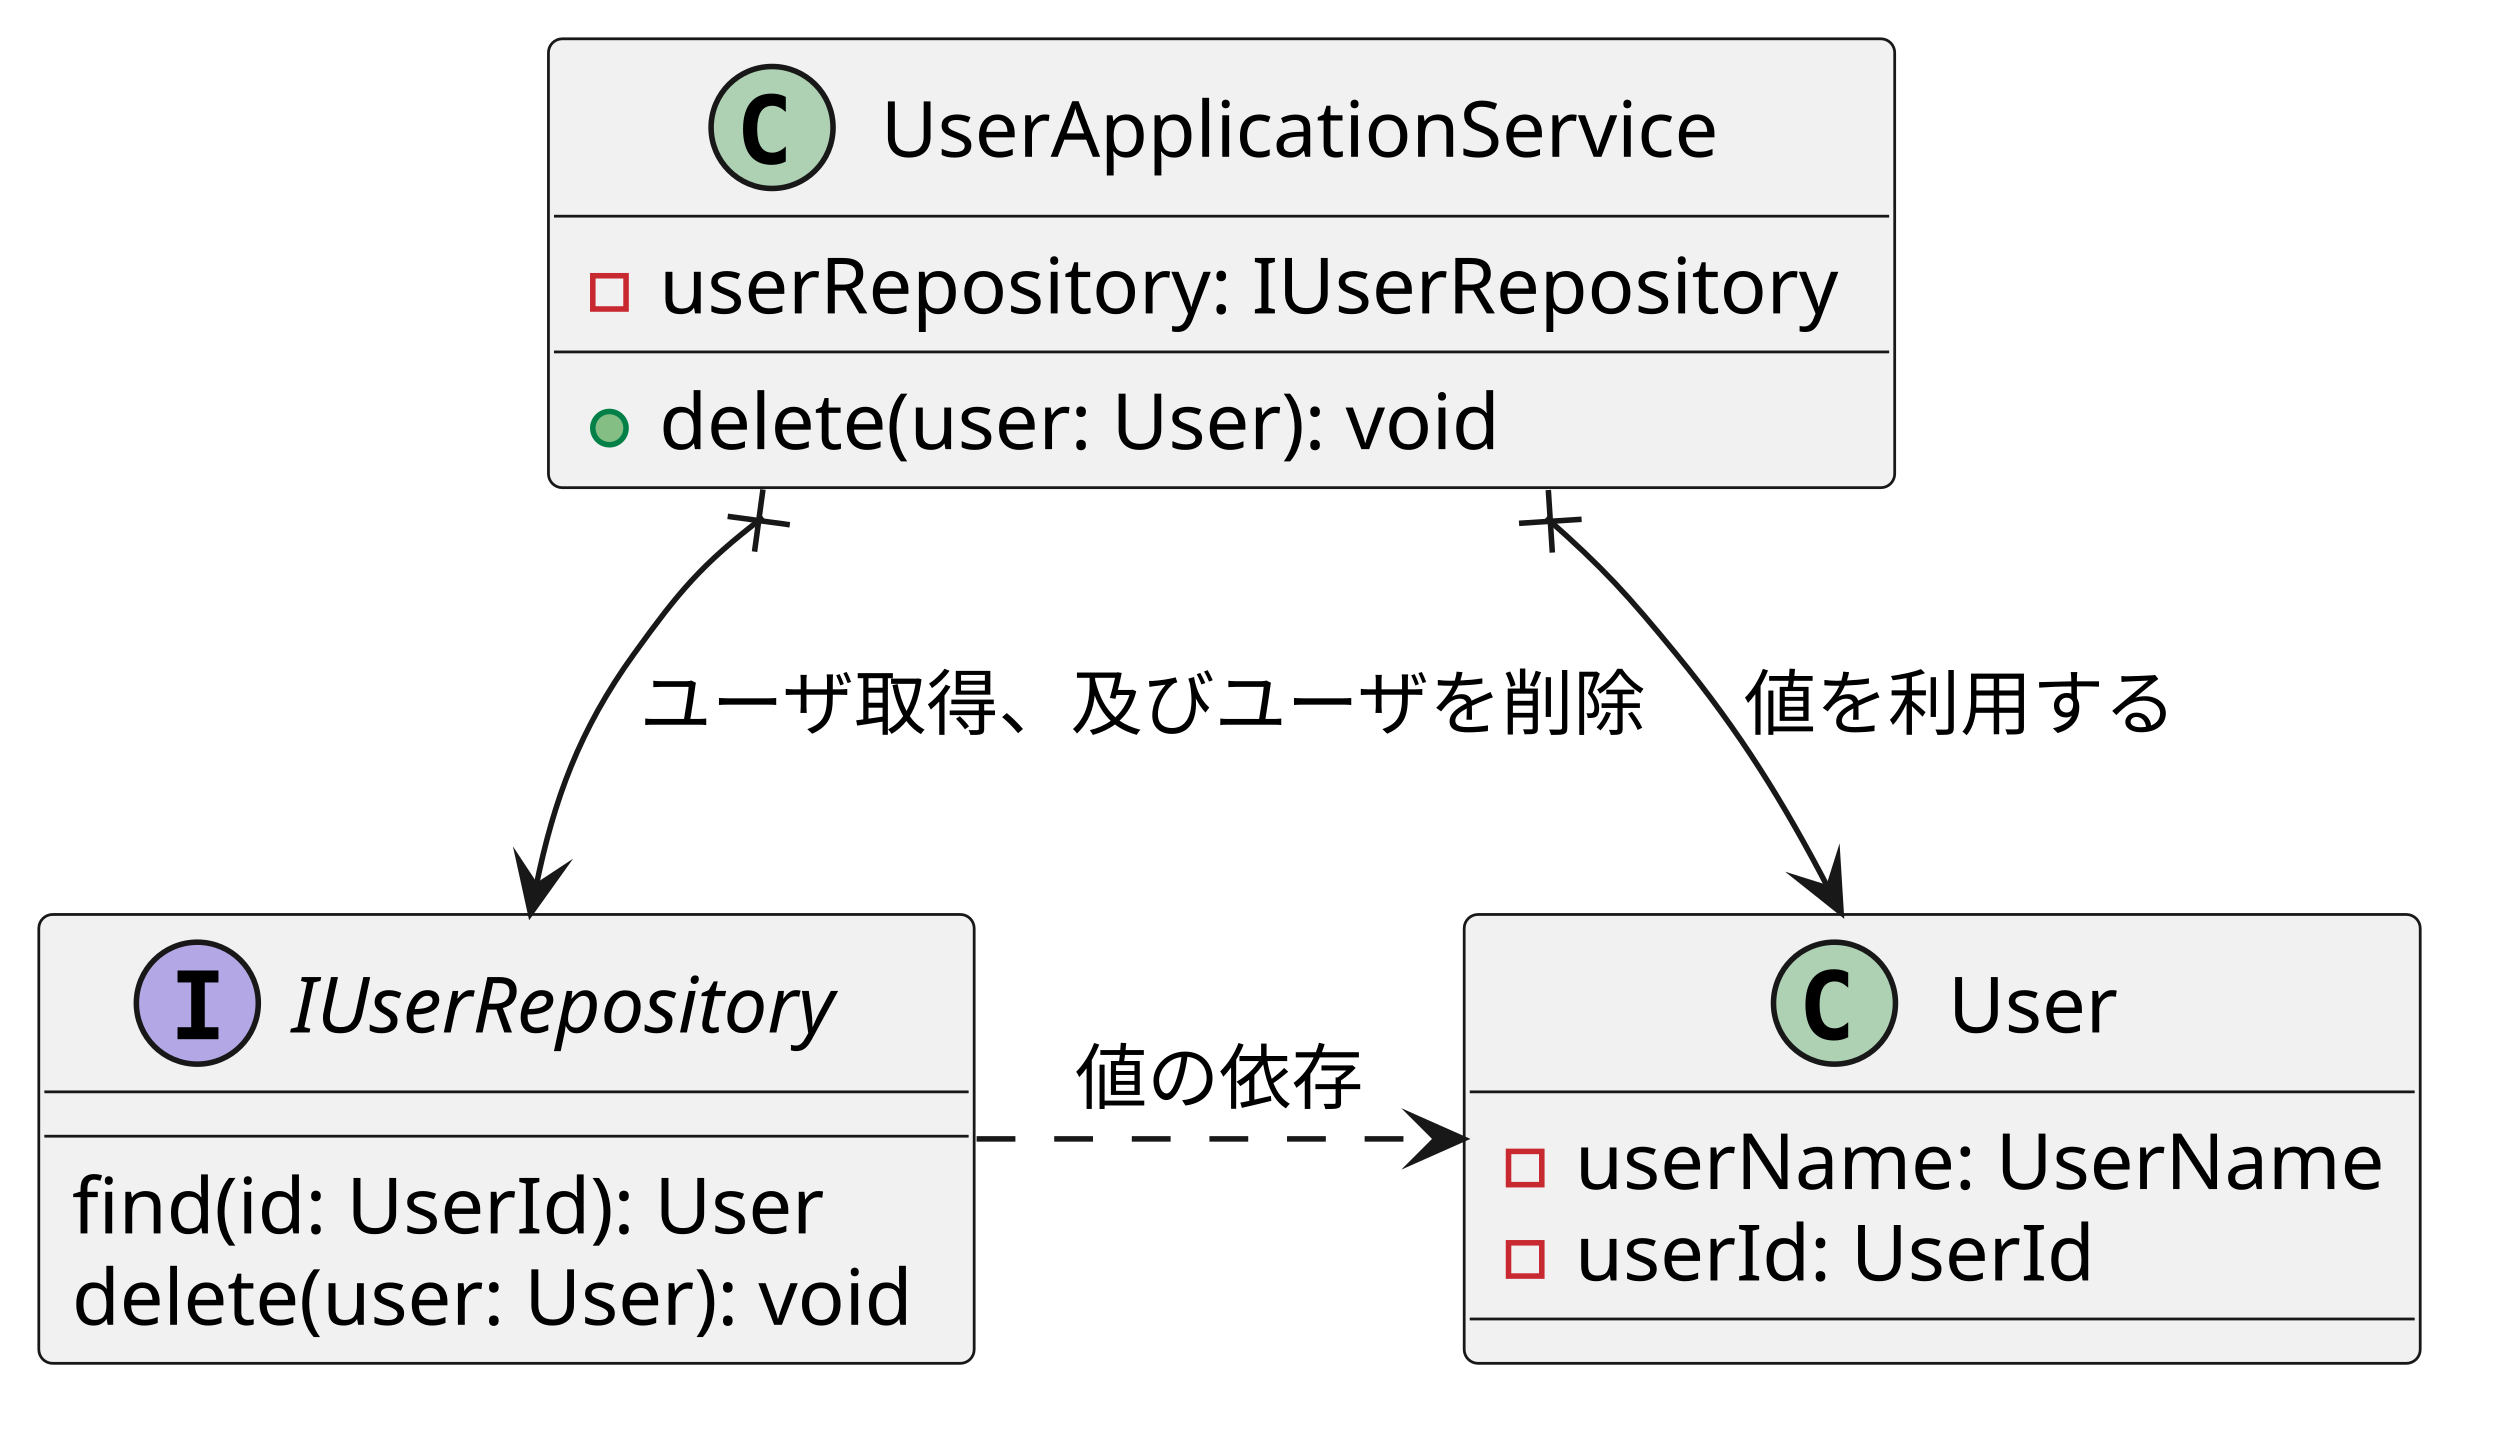
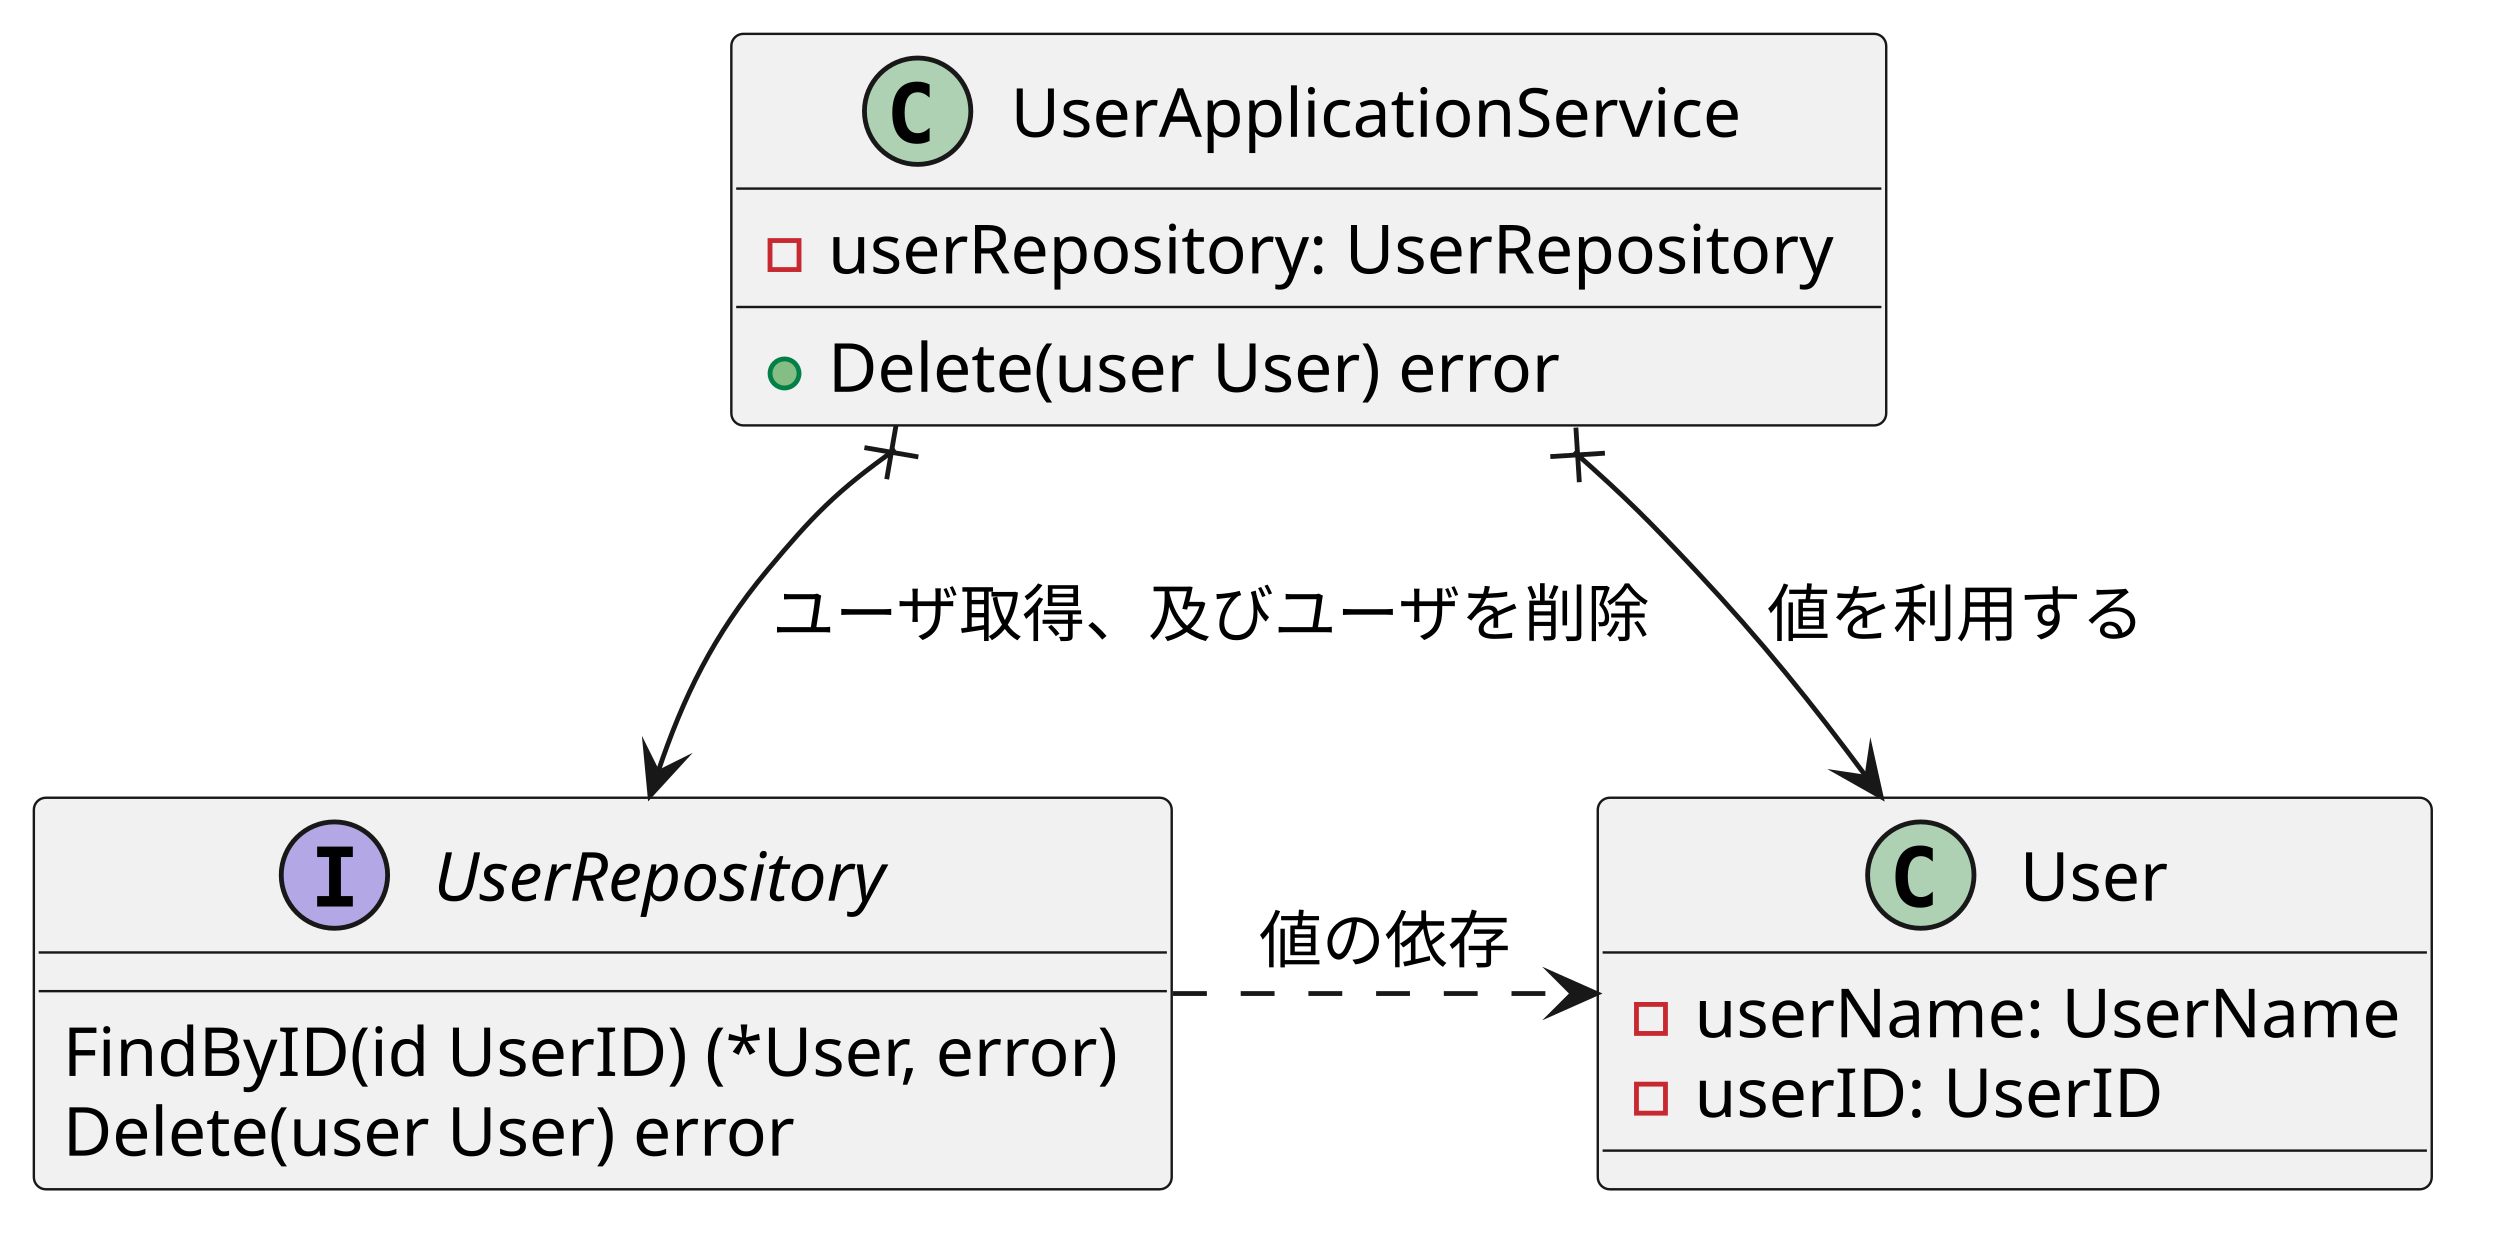
- <svg xmlns="http://www.w3.org/2000/svg" version="1.1" data-diagram-type="CLASS" style="width:451px;height:260px;background:#FFFFFF;" width="451px" height="260px" viewBox="0 0 451 260" zoomAndPan="magnify" preserveAspectRatio="none" contentStyleType="text/css">
+ <svg xmlns="http://www.w3.org/2000/svg" version="1.1" data-diagram-type="CLASS" style="width:517px;height:260px;background:#FFFFFF;" width="517px" height="260px" viewBox="0 0 517 260" zoomAndPan="magnify" preserveAspectRatio="none" contentStyleType="text/css">
  <defs />
  <g font-family="sans-serif" lengthAdjust="spacing">
    <g class="entity" data-qualified-name="UserApplicationService" id="ent0001" data-source-line="1">
-       <rect x="98.94" y="7" width="242.863" height="80.977" fill="#F1F1F1" style="stroke:#181818;stroke-width:0.5;" rx="2.5" ry="2.5" />
-       <ellipse cx="139.282" cy="23" rx="11" ry="11" fill="#ADD1B2" style="stroke:#181818;stroke-width:1;" />
-       <path d="M141.756,29.143 Q141.174,29.442 140.535,29.591 Q139.896,29.741 139.191,29.741 Q136.684,29.741 135.364,28.089 Q134.044,26.437 134.044,23.316 Q134.044,20.187 135.364,18.535 Q136.684,16.883 139.191,16.883 Q139.896,16.883 140.544,17.032 Q141.191,17.182 141.756,17.48 L141.756,20.203 Q141.125,19.622 140.531,19.352 Q139.938,19.083 139.307,19.083 Q137.962,19.083 137.277,20.149 Q136.592,21.216 136.592,23.316 Q136.592,25.408 137.277,26.474 Q137.962,27.541 139.307,27.541 Q139.938,27.541 140.531,27.271 Q141.125,27.001 141.756,26.42 Z " fill="#000" />
-       <text x="158.914" y="28.291" fill="#000" font-size="14" textLength="154.547">UserApplicationService</text>
-       <line x1="99.94" y1="39" x2="340.803" y2="39" style="stroke:#181818;stroke-width:0.5;" />
+       <rect x="151.24" y="7" width="238.83" height="80.977" fill="#F1F1F1" style="stroke:#181818;stroke-width:0.5;" rx="2.5" ry="2.5" />
+       <ellipse cx="189.767" cy="23" rx="11" ry="11" fill="#ADD1B2" style="stroke:#181818;stroke-width:1;" />
+       <path d="M192.241,29.143 Q191.66,29.442 191.02,29.591 Q190.381,29.741 189.676,29.741 Q187.169,29.741 185.849,28.089 Q184.529,26.437 184.529,23.316 Q184.529,20.187 185.849,18.535 Q187.169,16.883 189.676,16.883 Q190.381,16.883 191.029,17.032 Q191.676,17.182 192.241,17.48 L192.241,20.203 Q191.61,19.622 191.016,19.352 Q190.423,19.083 189.792,19.083 Q188.447,19.083 187.762,20.149 Q187.078,21.216 187.078,23.316 Q187.078,25.408 187.762,26.474 Q188.447,27.541 189.792,27.541 Q190.423,27.541 191.016,27.271 Q191.61,27.001 192.241,26.42 Z " fill="#000" />
+       <text x="208.996" y="28.291" fill="#000" font-size="14" textLength="154.547">UserApplicationService</text>
+       <line x1="152.24" y1="39" x2="389.07" y2="39" style="stroke:#181818;stroke-width:0.5;" />
      <g data-visibility-modifier="PRIVATE_FIELD">
-         <rect x="106.94" y="49.744" width="6" height="6" fill="none" style="stroke:#C82930;stroke-width:1;" />
+         <rect x="159.24" y="49.744" width="6" height="6" fill="none" style="stroke:#C82930;stroke-width:1;" />
      </g>
-       <text x="118.94" y="56.535" fill="#000" font-size="14" textLength="216.863">userRepository: IUserRepository</text>
-       <line x1="99.94" y1="63.488" x2="340.803" y2="63.488" style="stroke:#181818;stroke-width:0.5;" />
+       <text x="171.24" y="56.535" fill="#000" font-size="14" textLength="212.83">userRepository: UserRepository</text>
+       <line x1="152.24" y1="63.488" x2="389.07" y2="63.488" style="stroke:#181818;stroke-width:0.5;" />
      <g data-visibility-modifier="PUBLIC_METHOD">
-         <ellipse cx="109.94" cy="77.232" rx="3" ry="3" fill="#84BE84" style="stroke:#038048;stroke-width:1;" />
+         <ellipse cx="162.24" cy="77.232" rx="3" ry="3" fill="#84BE84" style="stroke:#038048;stroke-width:1;" />
      </g>
-       <text x="118.94" y="81.023" fill="#000" font-size="14" textLength="156.741">delete(user: User): void</text>
+       <text x="171.24" y="81.023" fill="#000" font-size="14" textLength="154.438">Delete(user User) error</text>
    </g>
    <g class="entity" data-qualified-name="User" id="ent0002" data-source-line="1">
-       <rect x="264.14" y="164.97" width="172.467" height="80.977" fill="#F1F1F1" style="stroke:#181818;stroke-width:0.5;" rx="2.5" ry="2.5" />
-       <ellipse cx="330.941" cy="180.97" rx="11" ry="11" fill="#ADD1B2" style="stroke:#181818;stroke-width:1;" />
-       <path d="M333.414,187.113 Q332.833,187.412 332.194,187.561 Q331.555,187.711 330.849,187.711 Q328.342,187.711 327.022,186.059 Q325.703,184.407 325.703,181.286 Q325.703,178.157 327.022,176.505 Q328.342,174.853 330.849,174.853 Q331.555,174.853 332.202,175.002 Q332.849,175.152 333.414,175.45 L333.414,178.173 Q332.783,177.592 332.19,177.322 Q331.596,177.053 330.965,177.053 Q329.62,177.053 328.936,178.119 Q328.251,179.186 328.251,181.286 Q328.251,183.378 328.936,184.444 Q329.62,185.511 330.965,185.511 Q331.596,185.511 332.19,185.241 Q332.783,184.971 333.414,184.39 Z " fill="#000" />
-       <text x="351.441" y="186.261" fill="#000" font-size="14" textLength="30.365">User</text>
-       <line x1="265.14" y1="196.97" x2="435.607" y2="196.97" style="stroke:#181818;stroke-width:0.5;" />
+       <rect x="330.42" y="164.97" width="172.467" height="80.977" fill="#F1F1F1" style="stroke:#181818;stroke-width:0.5;" rx="2.5" ry="2.5" />
+       <ellipse cx="397.221" cy="180.97" rx="11" ry="11" fill="#ADD1B2" style="stroke:#181818;stroke-width:1;" />
+       <path d="M399.694,187.113 Q399.113,187.412 398.474,187.561 Q397.835,187.711 397.129,187.711 Q394.622,187.711 393.302,186.059 Q391.983,184.407 391.983,181.286 Q391.983,178.157 393.302,176.505 Q394.622,174.853 397.129,174.853 Q397.835,174.853 398.482,175.002 Q399.129,175.152 399.694,175.45 L399.694,178.173 Q399.063,177.592 398.47,177.322 Q397.876,177.053 397.245,177.053 Q395.9,177.053 395.216,178.119 Q394.531,179.186 394.531,181.286 Q394.531,183.378 395.216,184.444 Q395.9,185.511 397.245,185.511 Q397.876,185.511 398.47,185.241 Q399.063,184.971 399.694,184.39 Z " fill="#000" />
+       <text x="417.721" y="186.261" fill="#000" font-size="14" textLength="30.365">User</text>
+       <line x1="331.42" y1="196.97" x2="501.887" y2="196.97" style="stroke:#181818;stroke-width:0.5;" />
      <g data-visibility-modifier="PRIVATE_FIELD">
-         <rect x="272.14" y="207.714" width="6" height="6" fill="none" style="stroke:#C82930;stroke-width:1;" />
+         <rect x="338.42" y="207.714" width="6" height="6" fill="none" style="stroke:#C82930;stroke-width:1;" />
      </g>
-       <text x="284.14" y="214.505" fill="#000" font-size="14" textLength="146.467">userName: UserName</text>
+       <text x="350.42" y="214.505" fill="#000" font-size="14" textLength="146.467">userName: UserName</text>
      <g data-visibility-modifier="PRIVATE_FIELD">
-         <rect x="272.14" y="224.202" width="6" height="6" fill="none" style="stroke:#C82930;stroke-width:1;" />
+         <rect x="338.42" y="224.202" width="6" height="6" fill="none" style="stroke:#C82930;stroke-width:1;" />
      </g>
-       <text x="284.14" y="230.993" fill="#000" font-size="14" textLength="94.268">userId: UserId</text>
-       <line x1="265.14" y1="237.947" x2="435.607" y2="237.947" style="stroke:#181818;stroke-width:0.5;" />
+       <text x="350.42" y="230.993" fill="#000" font-size="14" textLength="97.617">userID: UserID</text>
+       <line x1="331.42" y1="237.947" x2="501.887" y2="237.947" style="stroke:#181818;stroke-width:0.5;" />
    </g>
-     <g class="entity" data-qualified-name="IUserRepository" id="ent0004" data-source-line="2">
-       <rect x="7" y="164.97" width="168.741" height="80.977" fill="#F1F1F1" style="stroke:#181818;stroke-width:0.5;" rx="2.5" ry="2.5" />
-       <ellipse cx="35.598" cy="180.97" rx="11" ry="11" fill="#B4A7E5" style="stroke:#181818;stroke-width:1;" />
-       <path d="M32.025,177.235 L32.025,175.077 L39.405,175.077 L39.405,177.235 L36.939,177.235 L36.939,185.312 L39.405,185.312 L39.405,187.47 L32.025,187.47 L32.025,185.312 L34.491,185.312 L34.491,177.235 Z " fill="#000" />
-       <text x="52.619" y="186.261" fill="#000" font-size="14" textLength="106.524" font-style="italic">IUserRepository</text>
-       <line x1="8" y1="196.97" x2="174.741" y2="196.97" style="stroke:#181818;stroke-width:0.5;" />
-       <line x1="8" y1="204.97" x2="174.741" y2="204.97" style="stroke:#181818;stroke-width:0.5;" />
-       <text x="13" y="222.505" fill="#000" font-size="14" textLength="139.952">find(id: UserId): User</text>
-       <text x="13" y="238.993" fill="#000" font-size="14" textLength="156.741">delete(user: User): void</text>
+     <g class="entity" data-qualified-name="UserRepository" id="ent0004" data-source-line="2">
+       <rect x="7" y="164.97" width="235.31" height="80.977" fill="#F1F1F1" style="stroke:#181818;stroke-width:0.5;" rx="2.5" ry="2.5" />
+       <ellipse cx="69.159" cy="180.97" rx="11" ry="11" fill="#B4A7E5" style="stroke:#181818;stroke-width:1;" />
+       <path d="M65.587,177.235 L65.587,175.077 L72.966,175.077 L72.966,177.235 L70.501,177.235 L70.501,185.312 L72.966,185.312 L72.966,187.47 L65.587,187.47 L65.587,185.312 L68.052,185.312 L68.052,177.235 Z " fill="#000" />
+       <text x="89.659" y="186.261" fill="#000" font-size="14" textLength="102.491" font-style="italic">UserRepository</text>
+       <line x1="8" y1="196.97" x2="241.31" y2="196.97" style="stroke:#181818;stroke-width:0.5;" />
+       <line x1="8" y1="204.97" x2="241.31" y2="204.97" style="stroke:#181818;stroke-width:0.5;" />
+       <text x="13" y="222.505" fill="#000" font-size="14" textLength="223.31">FindByID(id UserID) (*User, error)</text>
+       <text x="13" y="238.993" fill="#000" font-size="14" textLength="154.438">Delete(user User) error</text>
    </g>
    <g class="link" data-entity-1="ent0001" data-entity-2="ent0002" id="lnk3" data-source-line="1" data-link-type="dependency">
-       <path d="M278.928,93.382 C289.358,102.552 293.73,107.44 302.37,117.97 C313.92,132.04 321.82,144.855 329.83,160.235" style="stroke:#181818;stroke-width:1;" fill="none" id="UserApplicationService-User" codeLine="1" />
-       <path d="M274.034,94.405 L285.324,93.68 M279.316,88.397 L280.042,99.688" style="stroke:#181818;stroke-width:1;" fill="none" />
-       <polygon points="332.14,164.67,331.53,154.84,329.83,160.235,324.435,158.535,332.14,164.67" fill="#181818" style="stroke:#181818;stroke-width:1;stroke-linejoin:miter;stroke-miterlimit:10;" />
-       <text x="314.59" y="131.538" fill="#000" font-size="13" textLength="78">値を利用する</text>
+       <path d="M325.501,93.411 C336.151,102.801 341.09,107.78 350.65,117.97 C364.23,132.43 374.795,145.561 386.045,160.761" style="stroke:#181818;stroke-width:1;" fill="none" id="UserApplicationService-User" codeLine="1" />
+       <path d="M320.605,94.427 L331.896,93.717 M325.896,88.426 L326.606,99.718" style="stroke:#181818;stroke-width:1;" fill="none" />
+       <polygon points="389.02,164.78,386.881,155.166,386.045,160.761,380.451,159.926,389.02,164.78" fill="#181818" style="stroke:#181818;stroke-width:1;stroke-linejoin:miter;stroke-miterlimit:10;" />
+       <text x="365.45" y="131.538" fill="#000" font-size="13" textLength="78">値を利用する</text>
    </g>
    <g class="link" data-entity-1="ent0001" data-entity-2="ent0004" id="lnk5" data-source-line="2" data-link-type="dependency">
-       <path d="M137.674,93.305 C126.494,101.815 122.42,106.82 114.37,117.97 C104.55,131.58 99.924,144.202 96.704,159.912" style="stroke:#181818;stroke-width:1;" fill="none" id="UserApplicationService-IUserRepository" codeLine="2" />
-       <path d="M137.639,88.306 L136.118,99.517 M142.484,94.671 L131.273,93.151" style="stroke:#181818;stroke-width:1;" fill="none" />
-       <polygon points="95.7,164.81,101.426,156.796,96.704,159.912,93.589,155.19,95.7,164.81" fill="#181818" style="stroke:#181818;stroke-width:1;stroke-linejoin:miter;stroke-miterlimit:10;" />
-       <text x="115.37" y="131.538" fill="#000" font-size="13" textLength="182">ユーザ取得、及びユーザを削除</text>
+       <path d="M185.153,92.951 C173.003,101.521 167.96,106.81 158.65,117.97 C147.5,131.36 141.29,144.1 136.01,159.84" style="stroke:#181818;stroke-width:1;" fill="none" id="UserApplicationService-UserRepository" codeLine="2" />
+       <path d="M185.299,87.953 L183.372,99.102 M189.91,94.491 L178.761,92.564" style="stroke:#181818;stroke-width:1;" fill="none" />
+       <polygon points="134.42,164.58,141.075,157.319,136.01,159.84,133.49,154.775,134.42,164.58" fill="#181818" style="stroke:#181818;stroke-width:1;stroke-linejoin:miter;stroke-miterlimit:10;" />
+       <text x="159.65" y="131.538" fill="#000" font-size="13" textLength="182">ユーザ取得、及びユーザを削除</text>
    </g>
    <g class="link" data-entity-1="ent0004" data-entity-2="ent0002" id="lnk6" data-source-line="3" data-link-type="dependency">
-       <path d="M176.18,205.46 C204.36,205.46 230.75,205.46 259.04,205.46" style="stroke:#181818;stroke-width:1;stroke-dasharray:7,7;" fill="none" id="IUserRepository-to-User" codeLine="3" />
-       <polygon points="264.04,205.46,255.04,201.46,259.04,205.46,255.04,209.46,264.04,205.46" fill="#181818" style="stroke:#181818;stroke-width:1;stroke-linejoin:miter;stroke-miterlimit:10;" />
-       <text x="193.94" y="199.028" fill="#000" font-size="13" textLength="52">値の依存</text>
+       <path d="M242.58,205.46 C271.86,205.46 297.71,205.46 325.17,205.46" style="stroke:#181818;stroke-width:1;stroke-dasharray:7,7;" fill="none" id="UserRepository-to-User" codeLine="3" />
+       <polygon points="330.17,205.46,321.17,201.46,325.17,205.46,321.17,209.46,330.17,205.46" fill="#181818" style="stroke:#181818;stroke-width:1;stroke-linejoin:miter;stroke-miterlimit:10;" />
+       <text x="260.37" y="199.028" fill="#000" font-size="13" textLength="52">値の依存</text>
    </g>
  </g>
</svg>
